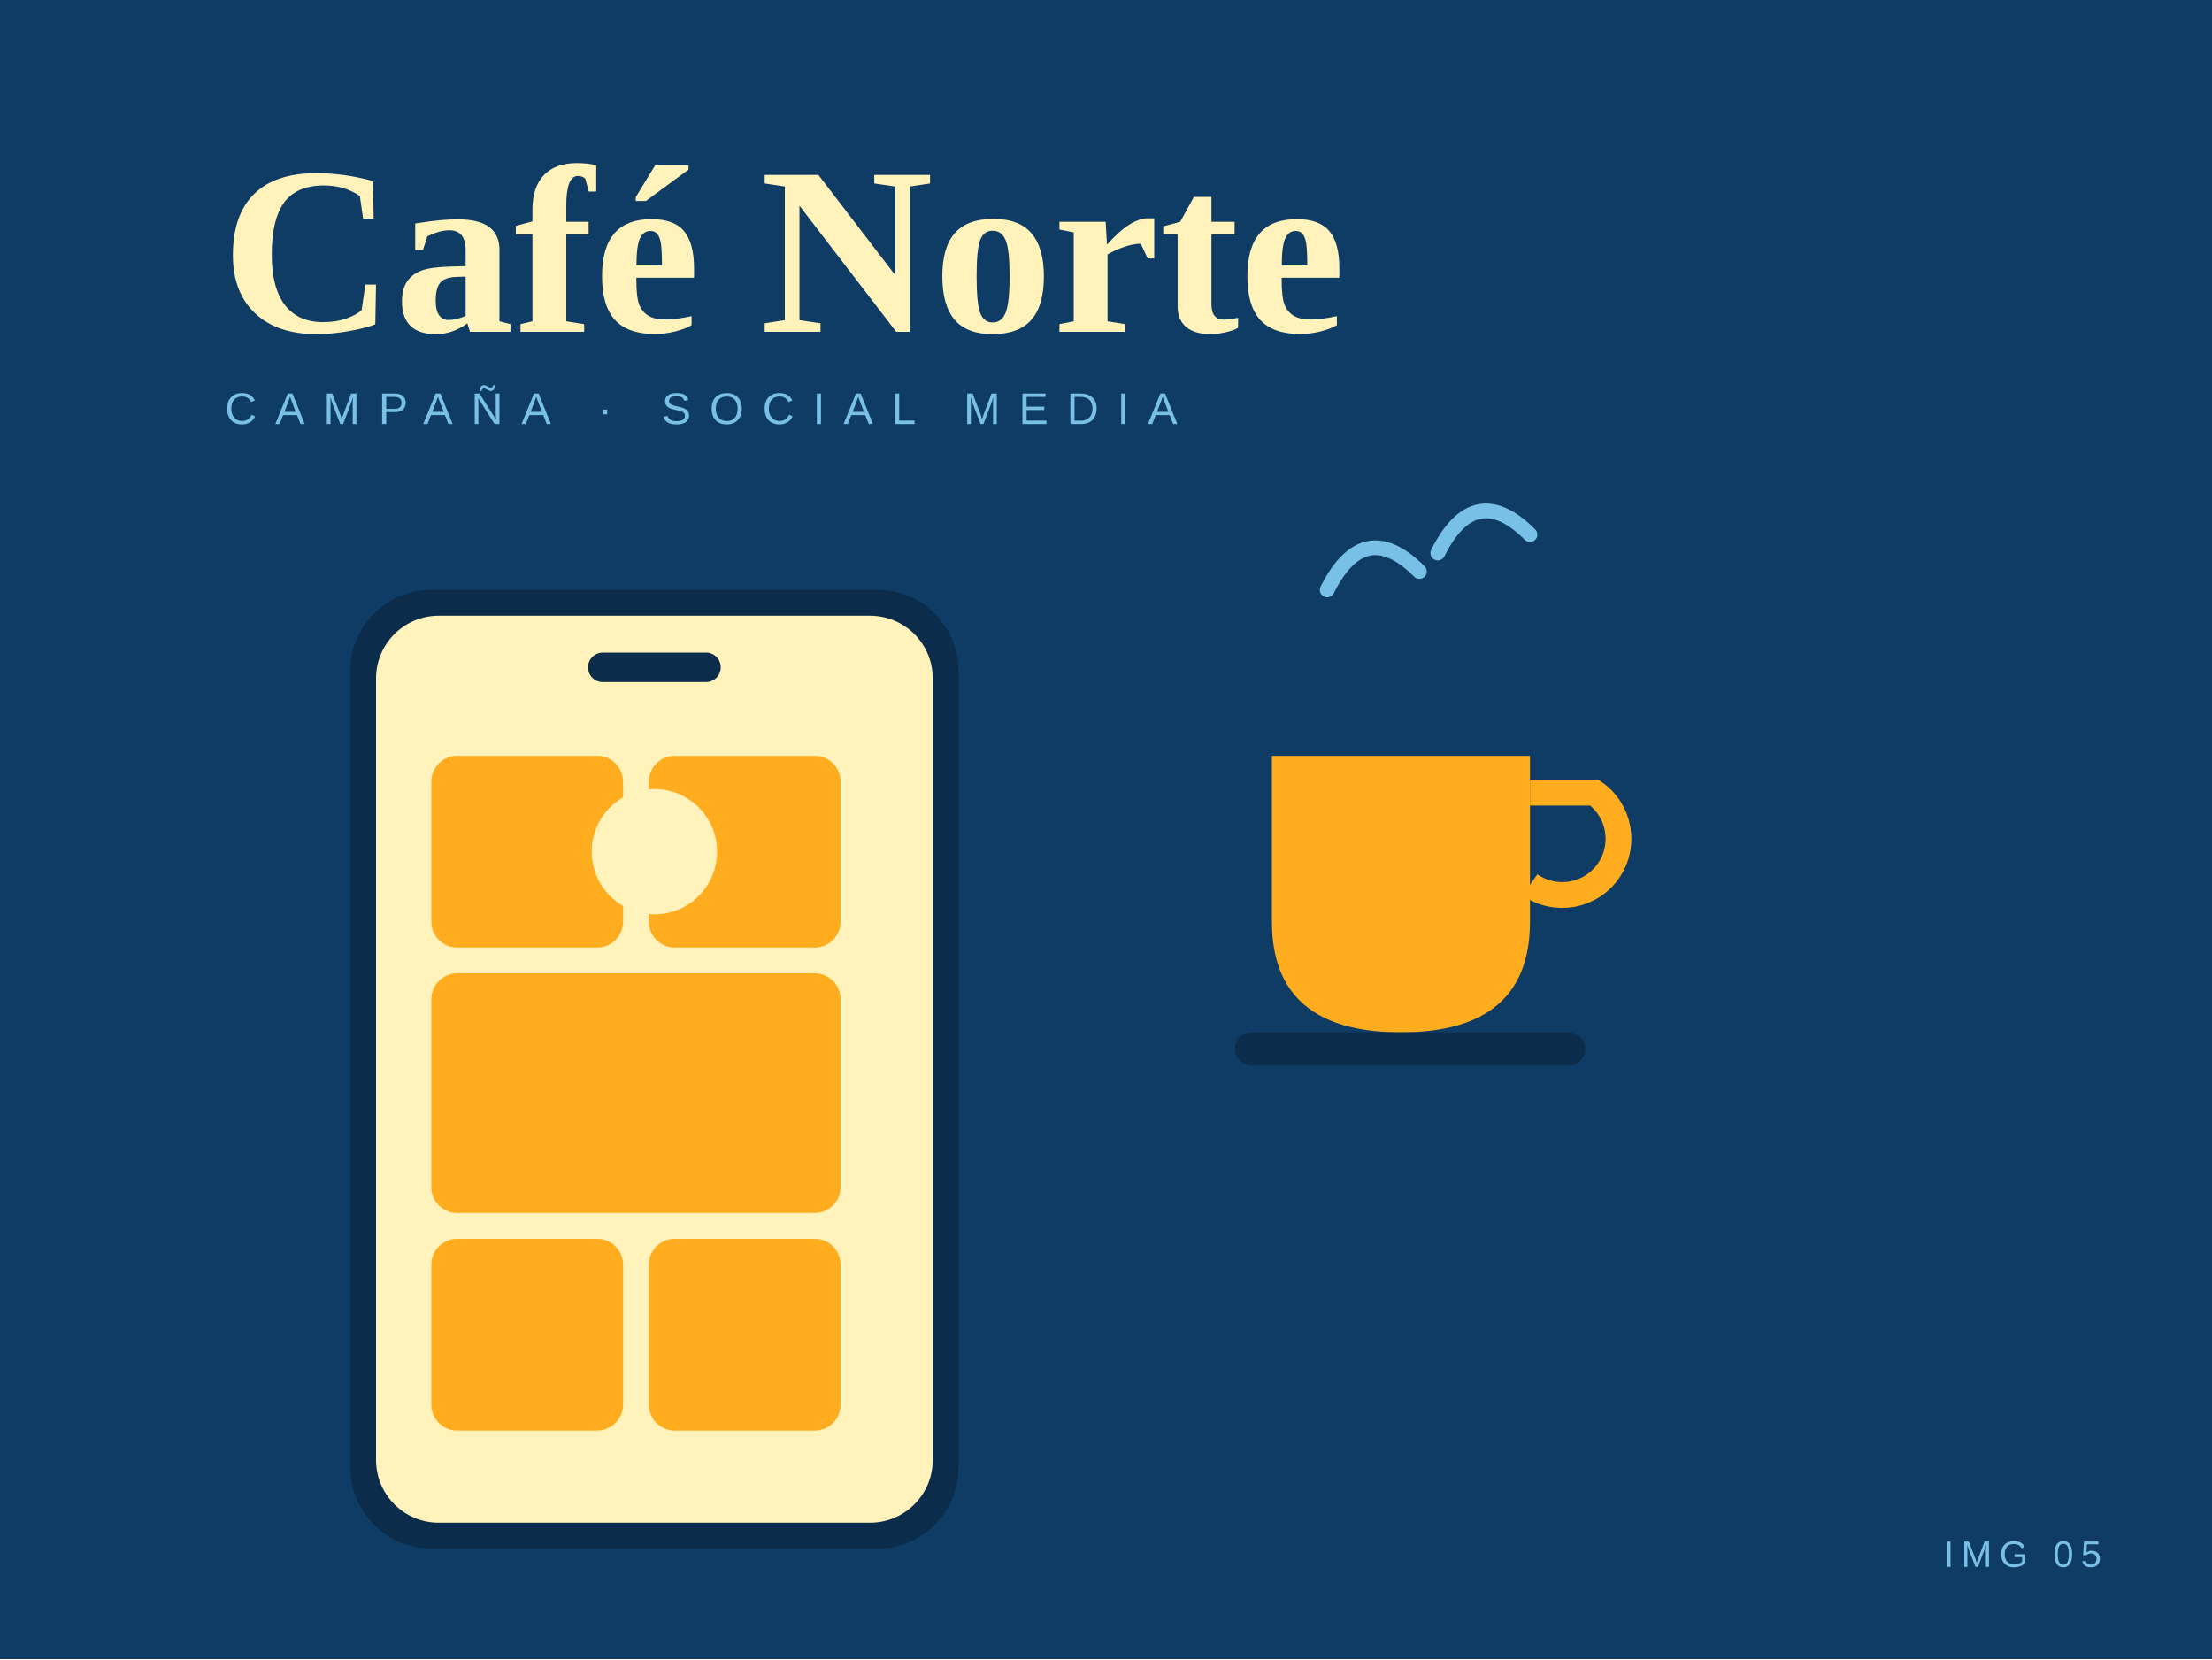
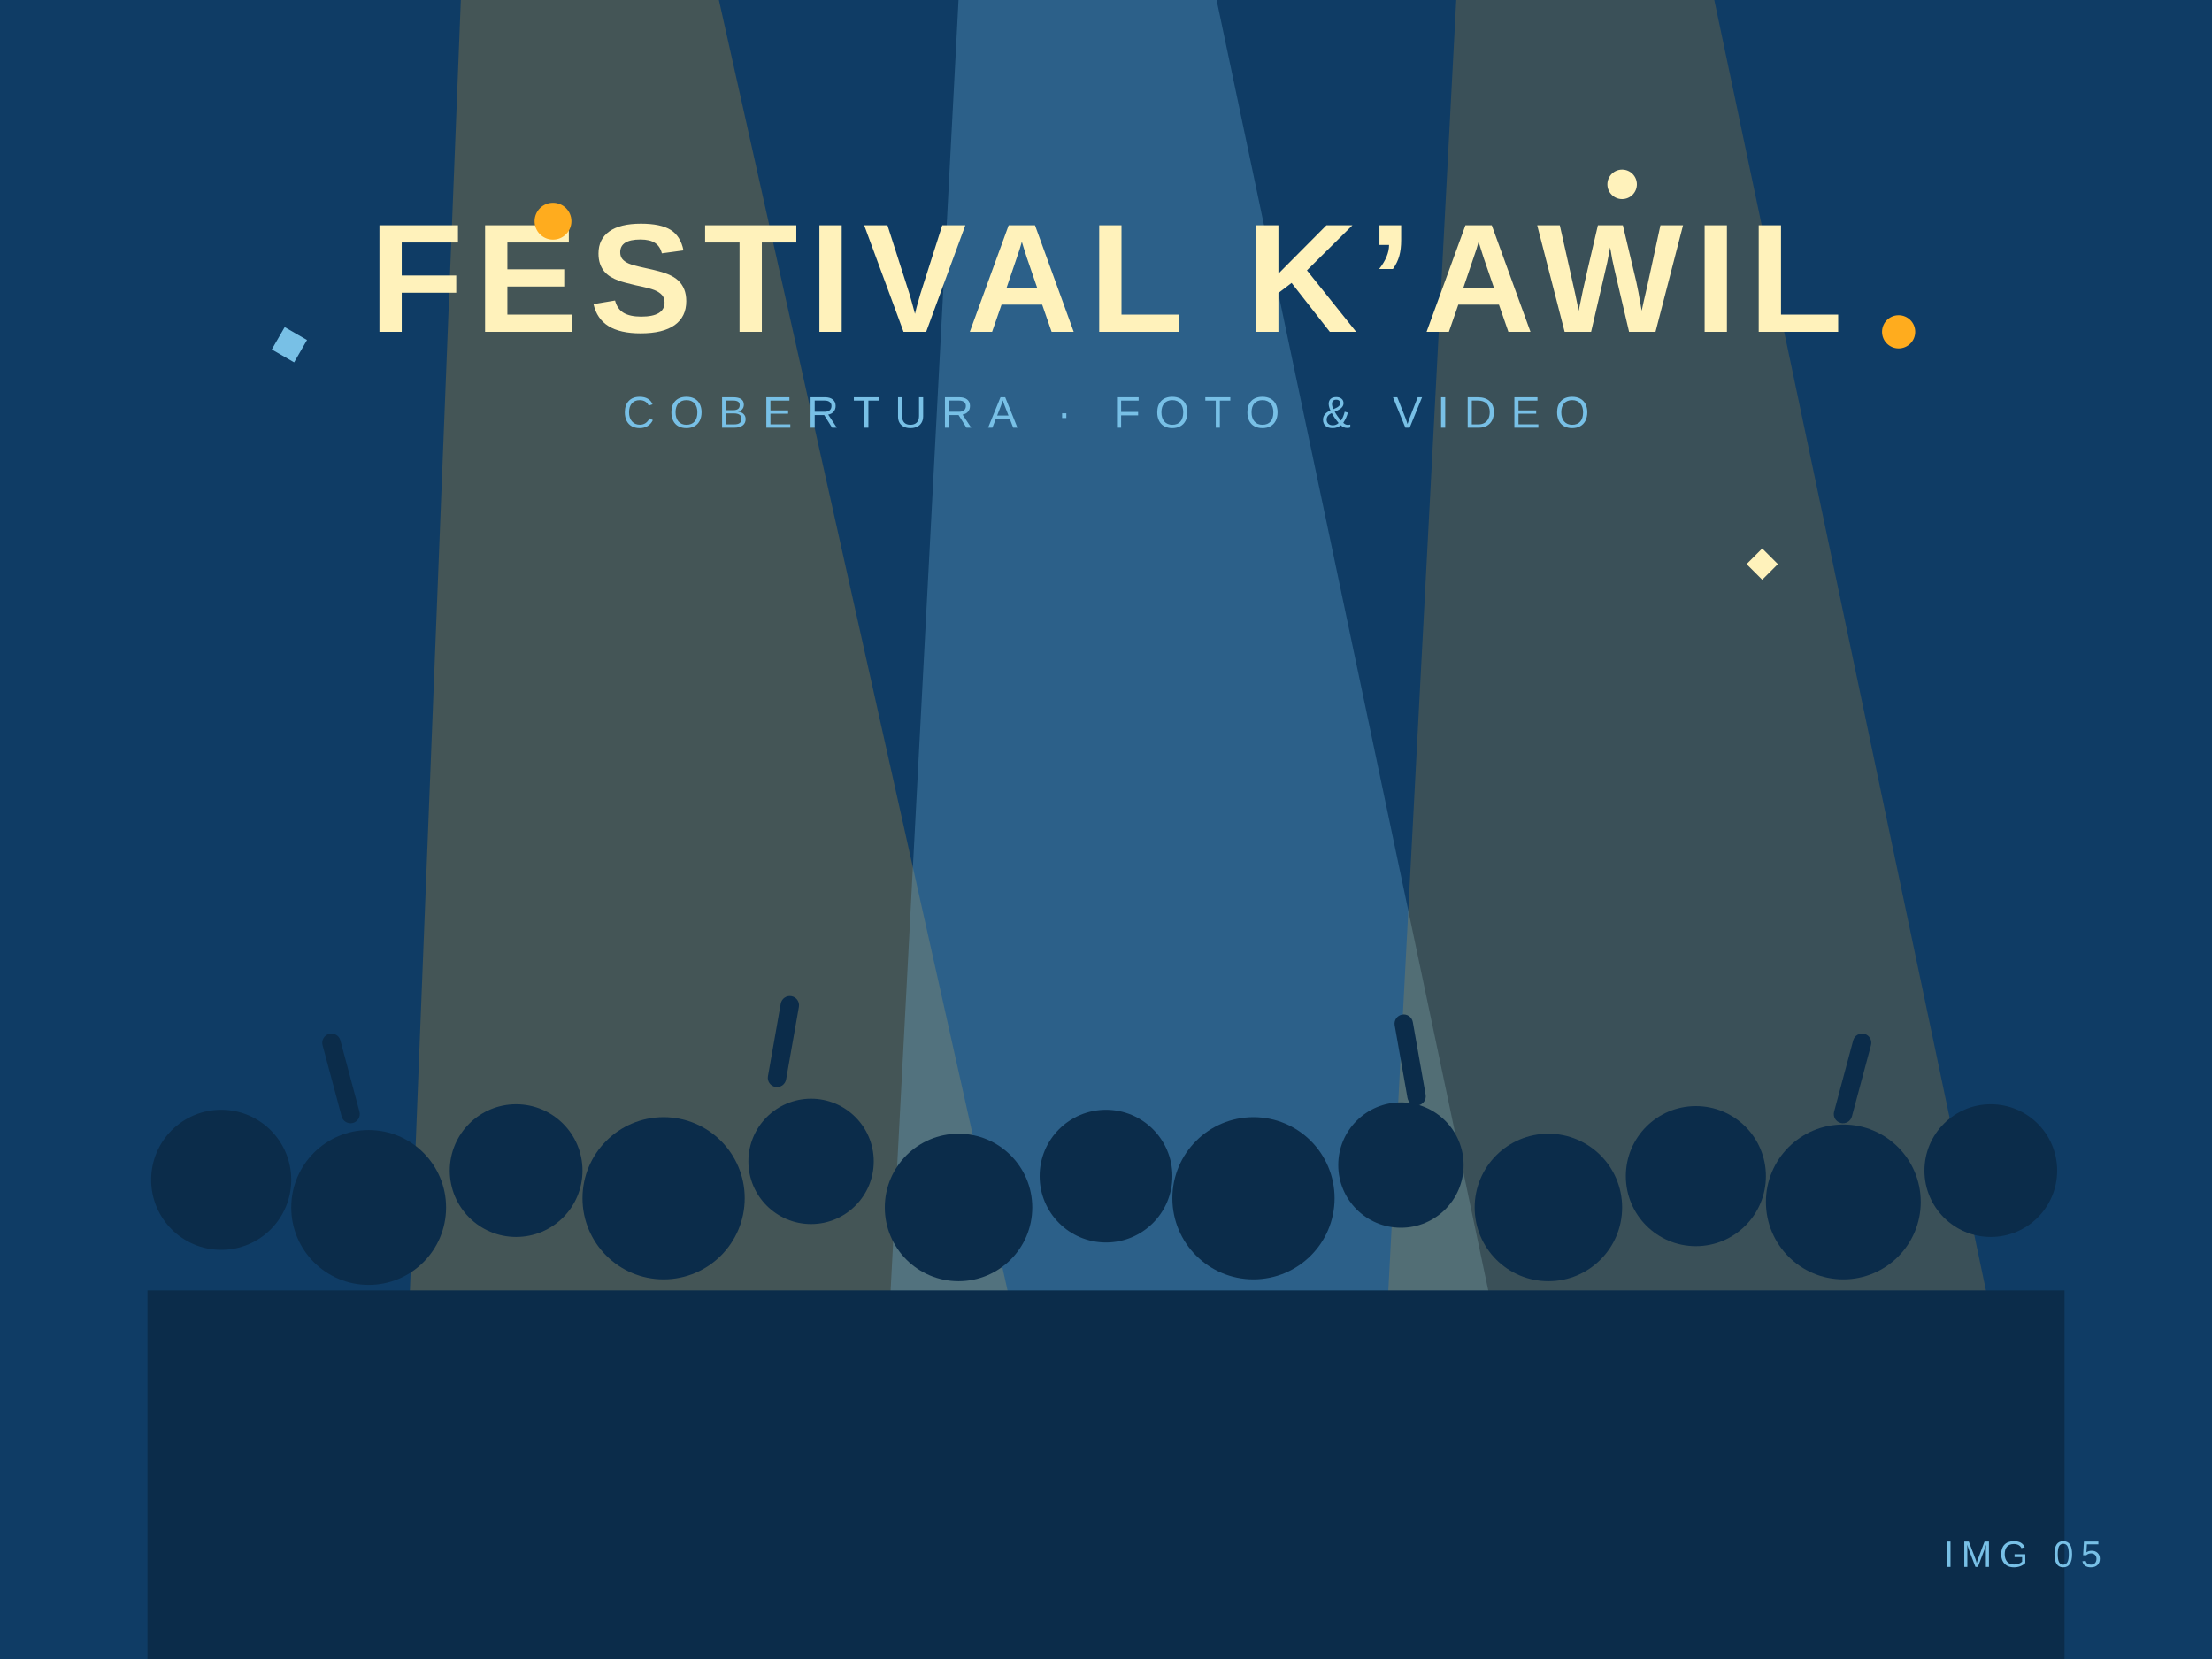
- <svg xmlns="http://www.w3.org/2000/svg" viewBox="0 0 1200 900" role="img" aria-label="Imagen de ejemplo: campaña Café Norte">
+ <svg xmlns="http://www.w3.org/2000/svg" viewBox="0 0 1200 900" role="img" aria-label="Imagen de ejemplo: cobertura de festival">
  <rect width="1200" height="900" fill="#0f3c65" />
-   <text x="120" y="180" font-family="Georgia, 'Times New Roman', serif" font-weight="600" font-size="130" fill="#fff2bb">Café Norte</text>
-   <text x="122" y="230" font-family="Arial, sans-serif" font-size="24" letter-spacing="10" fill="#78c0e6">CAMPAÑA · SOCIAL MEDIA</text>
-   <g transform="translate(190 320)">
-     <rect width="330" height="520" rx="44" fill="#0b2c4a" />
-     <rect x="14" y="14" width="302" height="492" rx="34" fill="#fff2bb" />
-     <rect x="129" y="34" width="72" height="16" rx="8" fill="#0b2c4a" />
-     <g fill="#ffac1e">
-       <rect x="44" y="90" width="104" height="104" rx="14" />
-       <rect x="162" y="90" width="104" height="104" rx="14" />
-       <rect x="44" y="208" width="222" height="130" rx="14" />
-       <rect x="44" y="352" width="104" height="104" rx="14" />
-       <rect x="162" y="352" width="104" height="104" rx="14" />
-     </g>
-     <circle cx="165" cy="142" r="34" fill="#fff2bb" />
-     <path d="M152 158 Q165 146 178 158" fill="none" stroke="#fff2bb" stroke-width="6" stroke-linecap="round" />
-     <path d="M152 168 Q165 156 178 168" fill="none" stroke="#fff2bb" stroke-width="6" stroke-linecap="round" />
+   <path d="M250 0 L390 0 L560 760 L220 760 Z" fill="#ffac1e" opacity="0.22" />
+   <path d="M520 0 L660 0 L820 760 L480 760 Z" fill="#78c0e6" opacity="0.28" />
+   <path d="M790 0 L930 0 L1090 760 L750 760 Z" fill="#ffac1e" opacity="0.18" />
+   <g fill="#0b2c4a">
+     <circle cx="120" cy="640" r="38" />
+     <circle cx="200" cy="655" r="42" />
+     <circle cx="280" cy="635" r="36" />
+     <circle cx="360" cy="650" r="44" />
+     <circle cx="440" cy="630" r="34" />
+     <circle cx="520" cy="655" r="40" />
+     <circle cx="600" cy="638" r="36" />
+     <circle cx="680" cy="650" r="44" />
+     <circle cx="760" cy="632" r="34" />
+     <circle cx="840" cy="655" r="40" />
+     <circle cx="920" cy="638" r="38" />
+     <circle cx="1000" cy="652" r="42" />
+     <circle cx="1080" cy="635" r="36" />
+     <rect x="80" y="700" width="1040" height="200" fill="#0b2c4a" />
+     <rect x="180" y="560" width="10" height="50" rx="5" transform="rotate(-15 185 585)" />
+     <rect x="420" y="540" width="10" height="50" rx="5" transform="rotate(10 425 565)" />
+     <rect x="760" y="550" width="10" height="50" rx="5" transform="rotate(-10 765 575)" />
+     <rect x="1000" y="560" width="10" height="50" rx="5" transform="rotate(15 1005 585)" />
  </g>
-   <g transform="translate(760 470)">
-     <path d="M-40 -150 Q-20 -190 10 -160 M20 -170 Q40 -210 70 -180" stroke="#78c0e6" stroke-width="8" stroke-linecap="round" fill="none" />
-     <path d="M-70 -60 H70 V30 Q70 90 0 90 Q-70 90 -70 30 Z" fill="#ffac1e" />
-     <path d="M70 -40 H105 A30 30 0 0 1 70 10" fill="none" stroke="#ffac1e" stroke-width="14" />
-     <rect x="-90" y="90" width="190" height="18" rx="9" fill="#0b2c4a" />
+   <text x="600" y="180" font-family="Arial, sans-serif" font-weight="bold" font-size="84" letter-spacing="6" fill="#fff2bb" text-anchor="middle">FESTIVAL K’AWIL</text>
+   <text x="600" y="232" font-family="Arial, sans-serif" font-size="24" letter-spacing="8" fill="#78c0e6" text-anchor="middle">COBERTURA · FOTO &amp; VIDEO</text>
+   <g>
+     <circle cx="300" cy="120" r="10" fill="#ffac1e" />
+     <circle cx="880" cy="100" r="8" fill="#fff2bb" />
+     <circle cx="1030" cy="180" r="9" fill="#ffac1e" />
+     <rect x="150" y="180" width="14" height="14" fill="#78c0e6" transform="rotate(30 157 187)" />
+     <rect x="950" y="300" width="12" height="12" fill="#fff2bb" transform="rotate(45 956 306)" />
  </g>
  <text x="1140" y="850" font-family="Arial, sans-serif" font-size="20" letter-spacing="4" fill="#78c0e6" text-anchor="end">IMG 05</text>
</svg>
